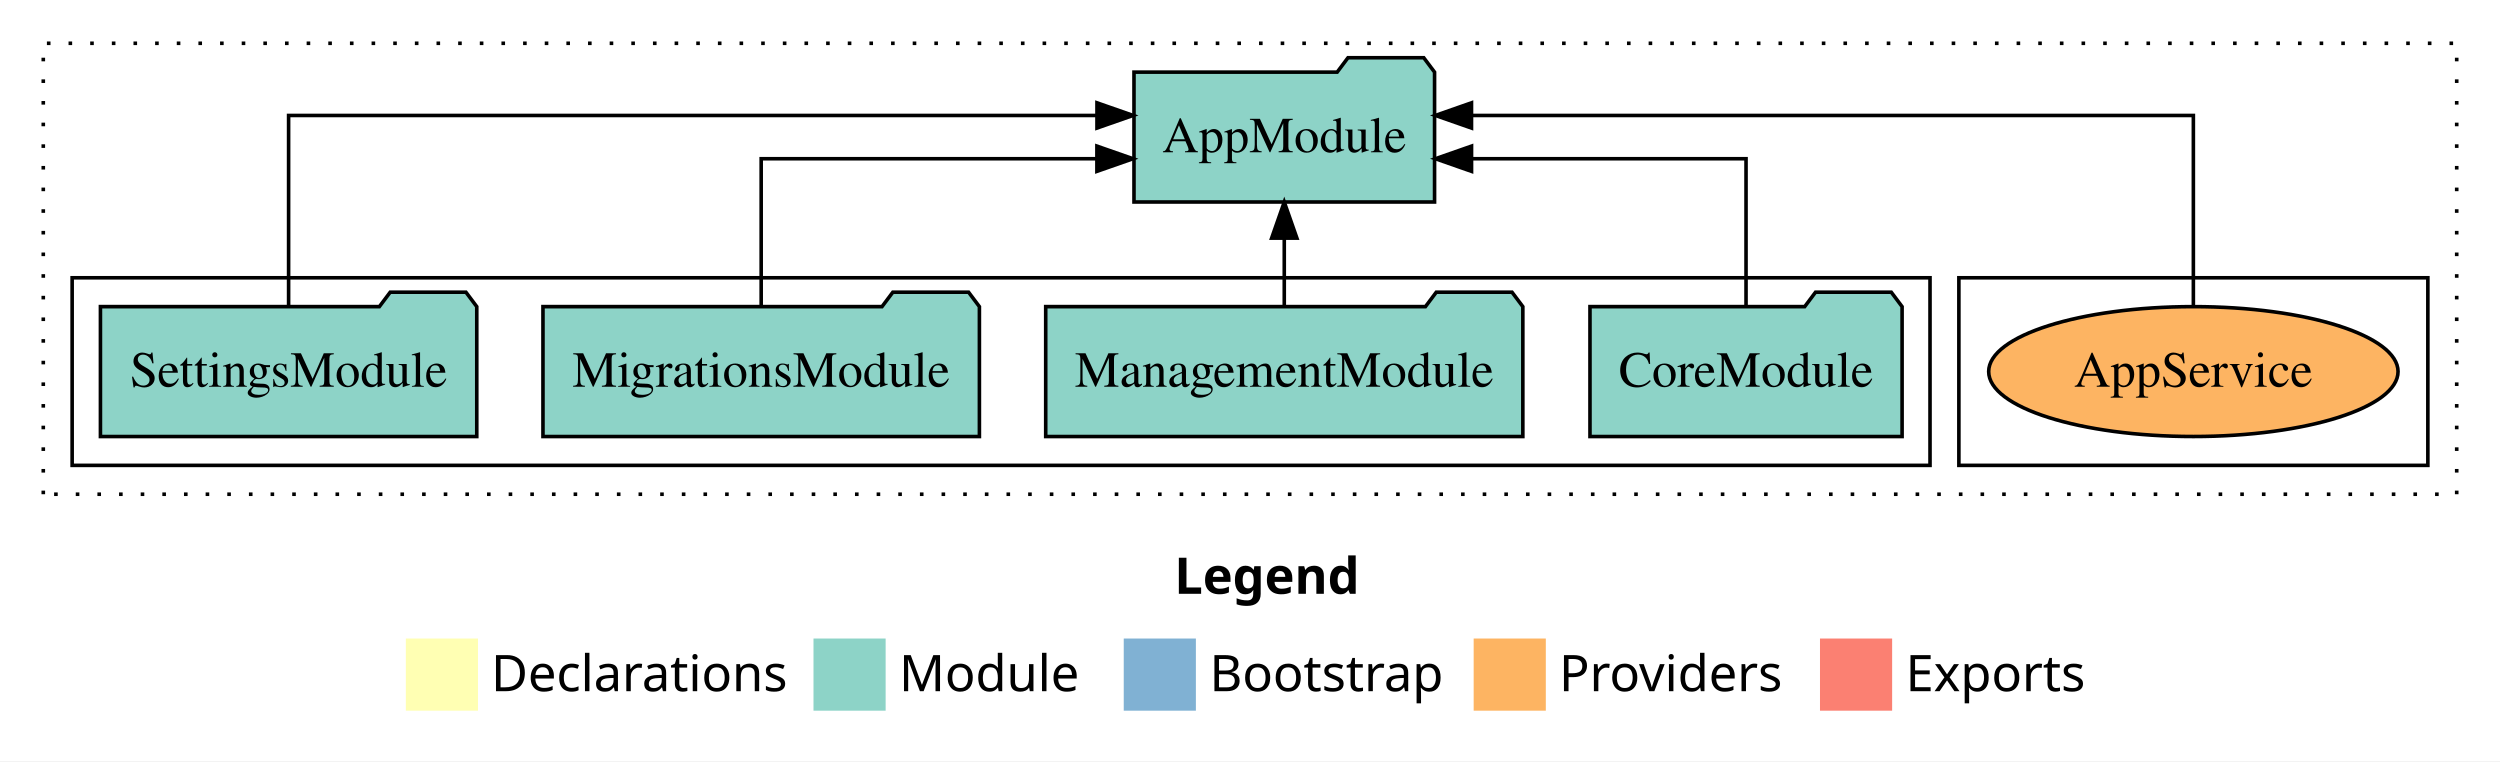
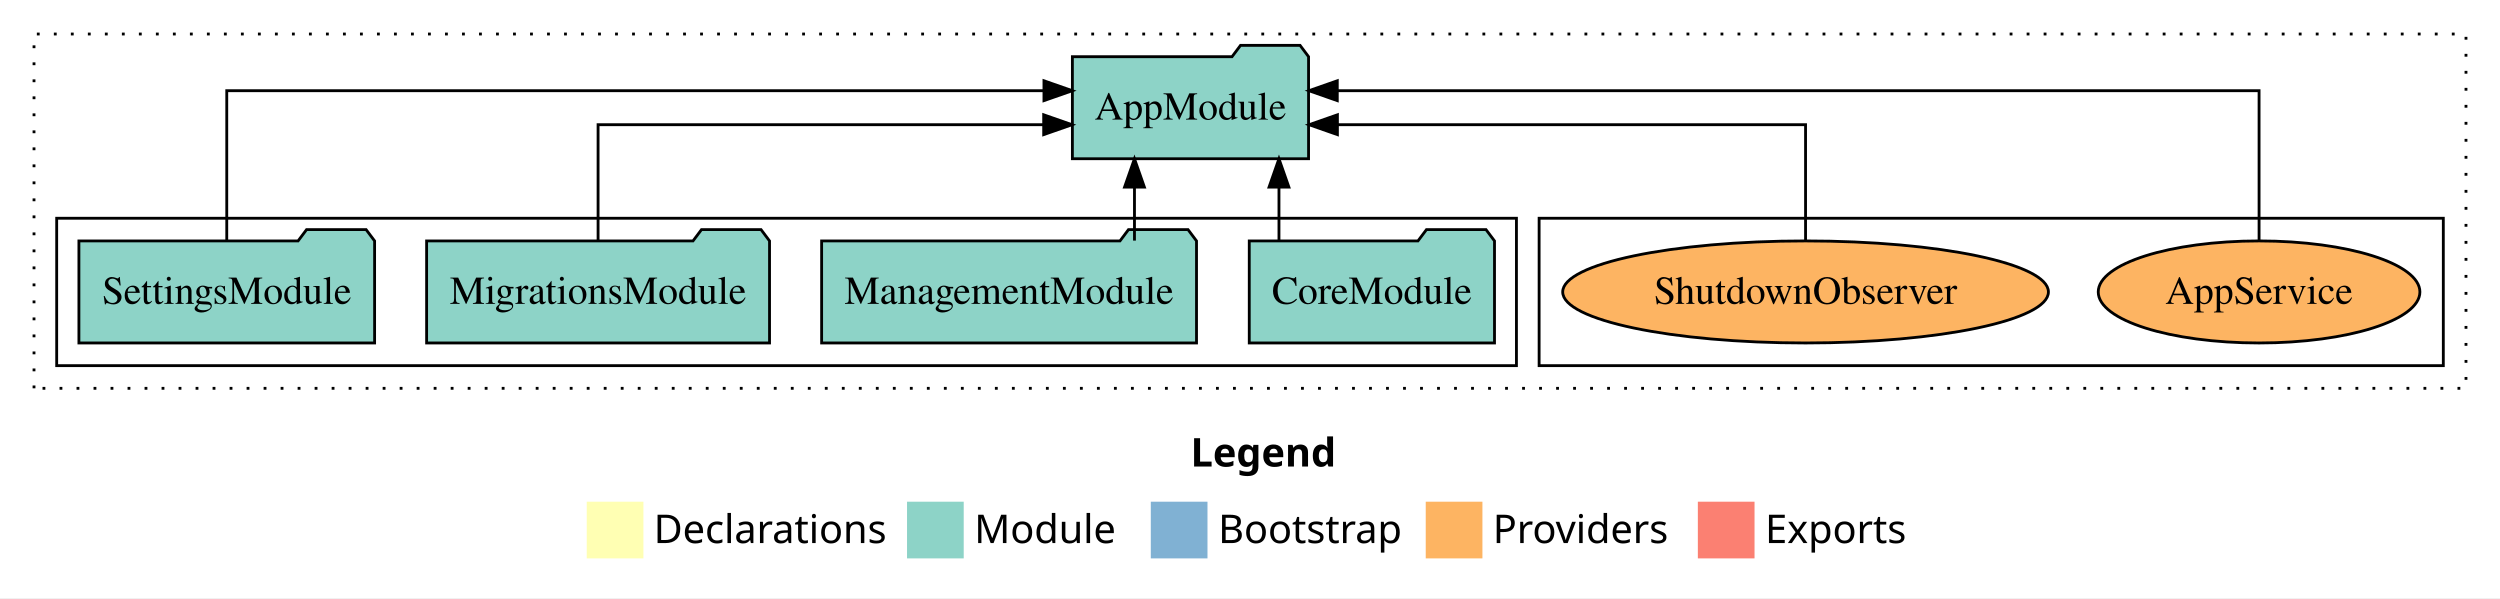
- <svg xmlns="http://www.w3.org/2000/svg" width="693pt" height="211pt" viewBox="0.00 0.00 693.00 211.00">
+ <svg xmlns="http://www.w3.org/2000/svg" width="882pt" height="211pt" viewBox="0.00 0.00 882.00 211.00">
  <g id="graph0" class="graph" transform="scale(1 1) rotate(0) translate(4 207)">
-     <polygon fill="white" stroke="transparent" points="-4,4 -4,-207 689,-207 689,4 -4,4" />
-     <text text-anchor="start" x="321.51" y="-42.4" font-family="Times-12" font-weight="bold" font-size="14.00">Legend</text>
-     <polygon fill="#ffffb3" stroke="transparent" points="108.5,-10 108.5,-30 128.5,-30 128.5,-10 108.5,-10" />
-     <text text-anchor="start" x="132.13" y="-15.4" font-family="Times-12" font-size="14.00">  Declarations</text>
-     <polygon fill="#8dd3c7" stroke="transparent" points="221.5,-10 221.5,-30 241.5,-30 241.5,-10 221.5,-10" />
-     <text text-anchor="start" x="245.23" y="-15.4" font-family="Times-12" font-size="14.00">  Module</text>
-     <polygon fill="#80b1d3" stroke="transparent" points="307.5,-10 307.5,-30 327.5,-30 327.5,-10 307.5,-10" />
-     <text text-anchor="start" x="331.28" y="-15.4" font-family="Times-12" font-size="14.00">  Bootstrap</text>
-     <polygon fill="#fdb462" stroke="transparent" points="404.5,-10 404.5,-30 424.5,-30 424.5,-10 404.5,-10" />
-     <text text-anchor="start" x="428.17" y="-15.4" font-family="Times-12" font-size="14.00">  Providers</text>
-     <polygon fill="#fb8072" stroke="transparent" points="500.5,-10 500.5,-30 520.5,-30 520.5,-10 500.5,-10" />
-     <text text-anchor="start" x="524.23" y="-15.4" font-family="Times-12" font-size="14.00">  Exports</text>
+     <polygon fill="white" stroke="transparent" points="-4,4 -4,-207 878,-207 878,4 -4,4" />
+     <text text-anchor="start" x="416.01" y="-42.4" font-family="Times-12" font-weight="bold" font-size="14.00">Legend</text>
+     <polygon fill="#ffffb3" stroke="transparent" points="203,-10 203,-30 223,-30 223,-10 203,-10" />
+     <text text-anchor="start" x="226.63" y="-15.4" font-family="Times-12" font-size="14.00">  Declarations</text>
+     <polygon fill="#8dd3c7" stroke="transparent" points="316,-10 316,-30 336,-30 336,-10 316,-10" />
+     <text text-anchor="start" x="339.73" y="-15.4" font-family="Times-12" font-size="14.00">  Module</text>
+     <polygon fill="#80b1d3" stroke="transparent" points="402,-10 402,-30 422,-30 422,-10 402,-10" />
+     <text text-anchor="start" x="425.78" y="-15.4" font-family="Times-12" font-size="14.00">  Bootstrap</text>
+     <polygon fill="#fdb462" stroke="transparent" points="499,-10 499,-30 519,-30 519,-10 499,-10" />
+     <text text-anchor="start" x="522.67" y="-15.4" font-family="Times-12" font-size="14.00">  Providers</text>
+     <polygon fill="#fb8072" stroke="transparent" points="595,-10 595,-30 615,-30 615,-10 595,-10" />
+     <text text-anchor="start" x="618.73" y="-15.4" font-family="Times-12" font-size="14.00">  Exports</text>
    <g id="clust1" class="cluster">
-       <polygon fill="none" stroke="black" stroke-dasharray="1,5" points="8,-70 8,-195 677,-195 677,-70 8,-70" />
+       <polygon fill="none" stroke="black" stroke-dasharray="1,5" points="8,-70 8,-195 866,-195 866,-70 8,-70" />
    </g>
    <g id="clust6" class="cluster">
-       <polygon fill="none" stroke="black" points="539,-78 539,-130 669,-130 669,-78 539,-78" />
+       <polygon fill="none" stroke="black" points="539,-78 539,-130 858,-130 858,-78 539,-78" />
    </g>
    <g id="clust3" class="cluster">
      <polygon fill="none" stroke="black" points="16,-78 16,-130 531,-130 531,-78 16,-78" />
    </g>
    <g id="node1" class="node">
      <polygon fill="#8dd3c7" stroke="black" points="523.26,-122 520.26,-126 499.26,-126 496.26,-122 436.74,-122 436.74,-86 523.26,-86 523.26,-122" />
      <text text-anchor="middle" x="480" y="-99.8" font-family="Times,serif" font-size="14.00">CoreModule</text>
    </g>
    <g id="node5" class="node">
-       <polygon fill="#8dd3c7" stroke="black" points="393.66,-187 390.66,-191 369.66,-191 366.66,-187 310.34,-187 310.34,-151 393.66,-151 393.66,-187" />
-       <text text-anchor="middle" x="352" y="-164.8" font-family="Times,serif" font-size="14.00">AppModule</text>
+       <polygon fill="#8dd3c7" stroke="black" points="457.66,-187 454.66,-191 433.66,-191 430.66,-187 374.34,-187 374.34,-151 457.66,-151 457.66,-187" />
+       <text text-anchor="middle" x="416" y="-164.8" font-family="Times,serif" font-size="14.00">AppModule</text>
    </g>
    <g id="edge1" class="edge">
-       <path fill="none" stroke="black" d="M480,-122.02C480,-139.37 480,-163 480,-163 480,-163 403.91,-163 403.91,-163" />
-       <polygon fill="black" stroke="black" points="403.91,-159.5 393.91,-163 403.91,-166.5 403.91,-159.5" />
+       <path fill="none" stroke="black" d="M447.22,-122.11C447.22,-122.11 447.22,-140.99 447.22,-140.99" />
+       <polygon fill="black" stroke="black" points="443.72,-140.99 447.22,-150.99 450.72,-140.99 443.72,-140.99" />
    </g>
    <g id="node2" class="node">
      <polygon fill="#8dd3c7" stroke="black" points="418.13,-122 415.13,-126 394.13,-126 391.13,-122 285.87,-122 285.87,-86 418.13,-86 418.13,-122" />
      <text text-anchor="middle" x="352" y="-99.8" font-family="Times,serif" font-size="14.00">ManagementModule</text>
    </g>
    <g id="edge2" class="edge">
-       <path fill="none" stroke="black" d="M352,-122.11C352,-122.11 352,-140.99 352,-140.99" />
-       <polygon fill="black" stroke="black" points="348.5,-140.99 352,-150.99 355.5,-140.99 348.5,-140.99" />
+       <path fill="none" stroke="black" d="M396.24,-122.11C396.24,-122.11 396.24,-140.99 396.24,-140.99" />
+       <polygon fill="black" stroke="black" points="392.74,-140.99 396.24,-150.99 399.74,-140.99 392.74,-140.99" />
    </g>
    <g id="node3" class="node">
      <polygon fill="#8dd3c7" stroke="black" points="267.49,-122 264.49,-126 243.49,-126 240.49,-122 146.51,-122 146.51,-86 267.49,-86 267.49,-122" />
      <text text-anchor="middle" x="207" y="-99.8" font-family="Times,serif" font-size="14.00">MigrationsModule</text>
    </g>
    <g id="edge3" class="edge">
-       <path fill="none" stroke="black" d="M207,-122.02C207,-139.37 207,-163 207,-163 207,-163 300.06,-163 300.06,-163" />
-       <polygon fill="black" stroke="black" points="300.06,-166.5 310.06,-163 300.06,-159.5 300.06,-166.5" />
+       <path fill="none" stroke="black" d="M207,-122.02C207,-139.37 207,-163 207,-163 207,-163 364.21,-163 364.21,-163" />
+       <polygon fill="black" stroke="black" points="364.21,-166.5 374.21,-163 364.21,-159.5 364.21,-166.5" />
    </g>
    <g id="node4" class="node">
      <polygon fill="#8dd3c7" stroke="black" points="128.16,-122 125.16,-126 104.16,-126 101.16,-122 23.84,-122 23.84,-86 128.16,-86 128.16,-122" />
      <text text-anchor="middle" x="76" y="-99.8" font-family="Times,serif" font-size="14.00">SettingsModule</text>
    </g>
    <g id="edge4" class="edge">
-       <path fill="none" stroke="black" d="M76,-122.28C76,-143.32 76,-175 76,-175 76,-175 300.08,-175 300.08,-175" />
-       <polygon fill="black" stroke="black" points="300.08,-178.5 310.08,-175 300.08,-171.5 300.08,-178.5" />
+       <path fill="none" stroke="black" d="M76,-122.28C76,-143.32 76,-175 76,-175 76,-175 364.31,-175 364.31,-175" />
+       <polygon fill="black" stroke="black" points="364.31,-178.5 374.31,-175 364.31,-171.5 364.31,-178.5" />
    </g>
    <g id="node6" class="node">
-       <ellipse fill="#fdb462" stroke="black" cx="604" cy="-104" rx="56.74" ry="18" />
-       <text text-anchor="middle" x="604" y="-99.8" font-family="Times,serif" font-size="14.00">AppService</text>
+       <ellipse fill="#fdb462" stroke="black" cx="793" cy="-104" rx="56.74" ry="18" />
+       <text text-anchor="middle" x="793" y="-99.8" font-family="Times,serif" font-size="14.00">AppService</text>
    </g>
    <g id="edge5" class="edge">
-       <path fill="none" stroke="black" d="M604,-122.28C604,-143.32 604,-175 604,-175 604,-175 403.9,-175 403.9,-175" />
-       <polygon fill="black" stroke="black" points="403.9,-171.5 393.9,-175 403.9,-178.5 403.9,-171.5" />
+       <path fill="none" stroke="black" d="M793,-122.28C793,-143.32 793,-175 793,-175 793,-175 467.79,-175 467.79,-175" />
+       <polygon fill="black" stroke="black" points="467.79,-171.5 457.79,-175 467.79,-178.5 467.79,-171.5" />
+     </g>
+     <g id="node7" class="node">
+       <ellipse fill="#fdb462" stroke="black" cx="633" cy="-104" rx="85.68" ry="18" />
+       <text text-anchor="middle" x="633" y="-99.8" font-family="Times,serif" font-size="14.00">ShutdownObserver</text>
+     </g>
+     <g id="edge6" class="edge">
+       <path fill="none" stroke="black" d="M633,-122.02C633,-139.37 633,-163 633,-163 633,-163 467.84,-163 467.84,-163" />
+       <polygon fill="black" stroke="black" points="467.84,-159.5 457.84,-163 467.84,-166.5 467.84,-159.5" />
    </g>
  </g>
</svg>
